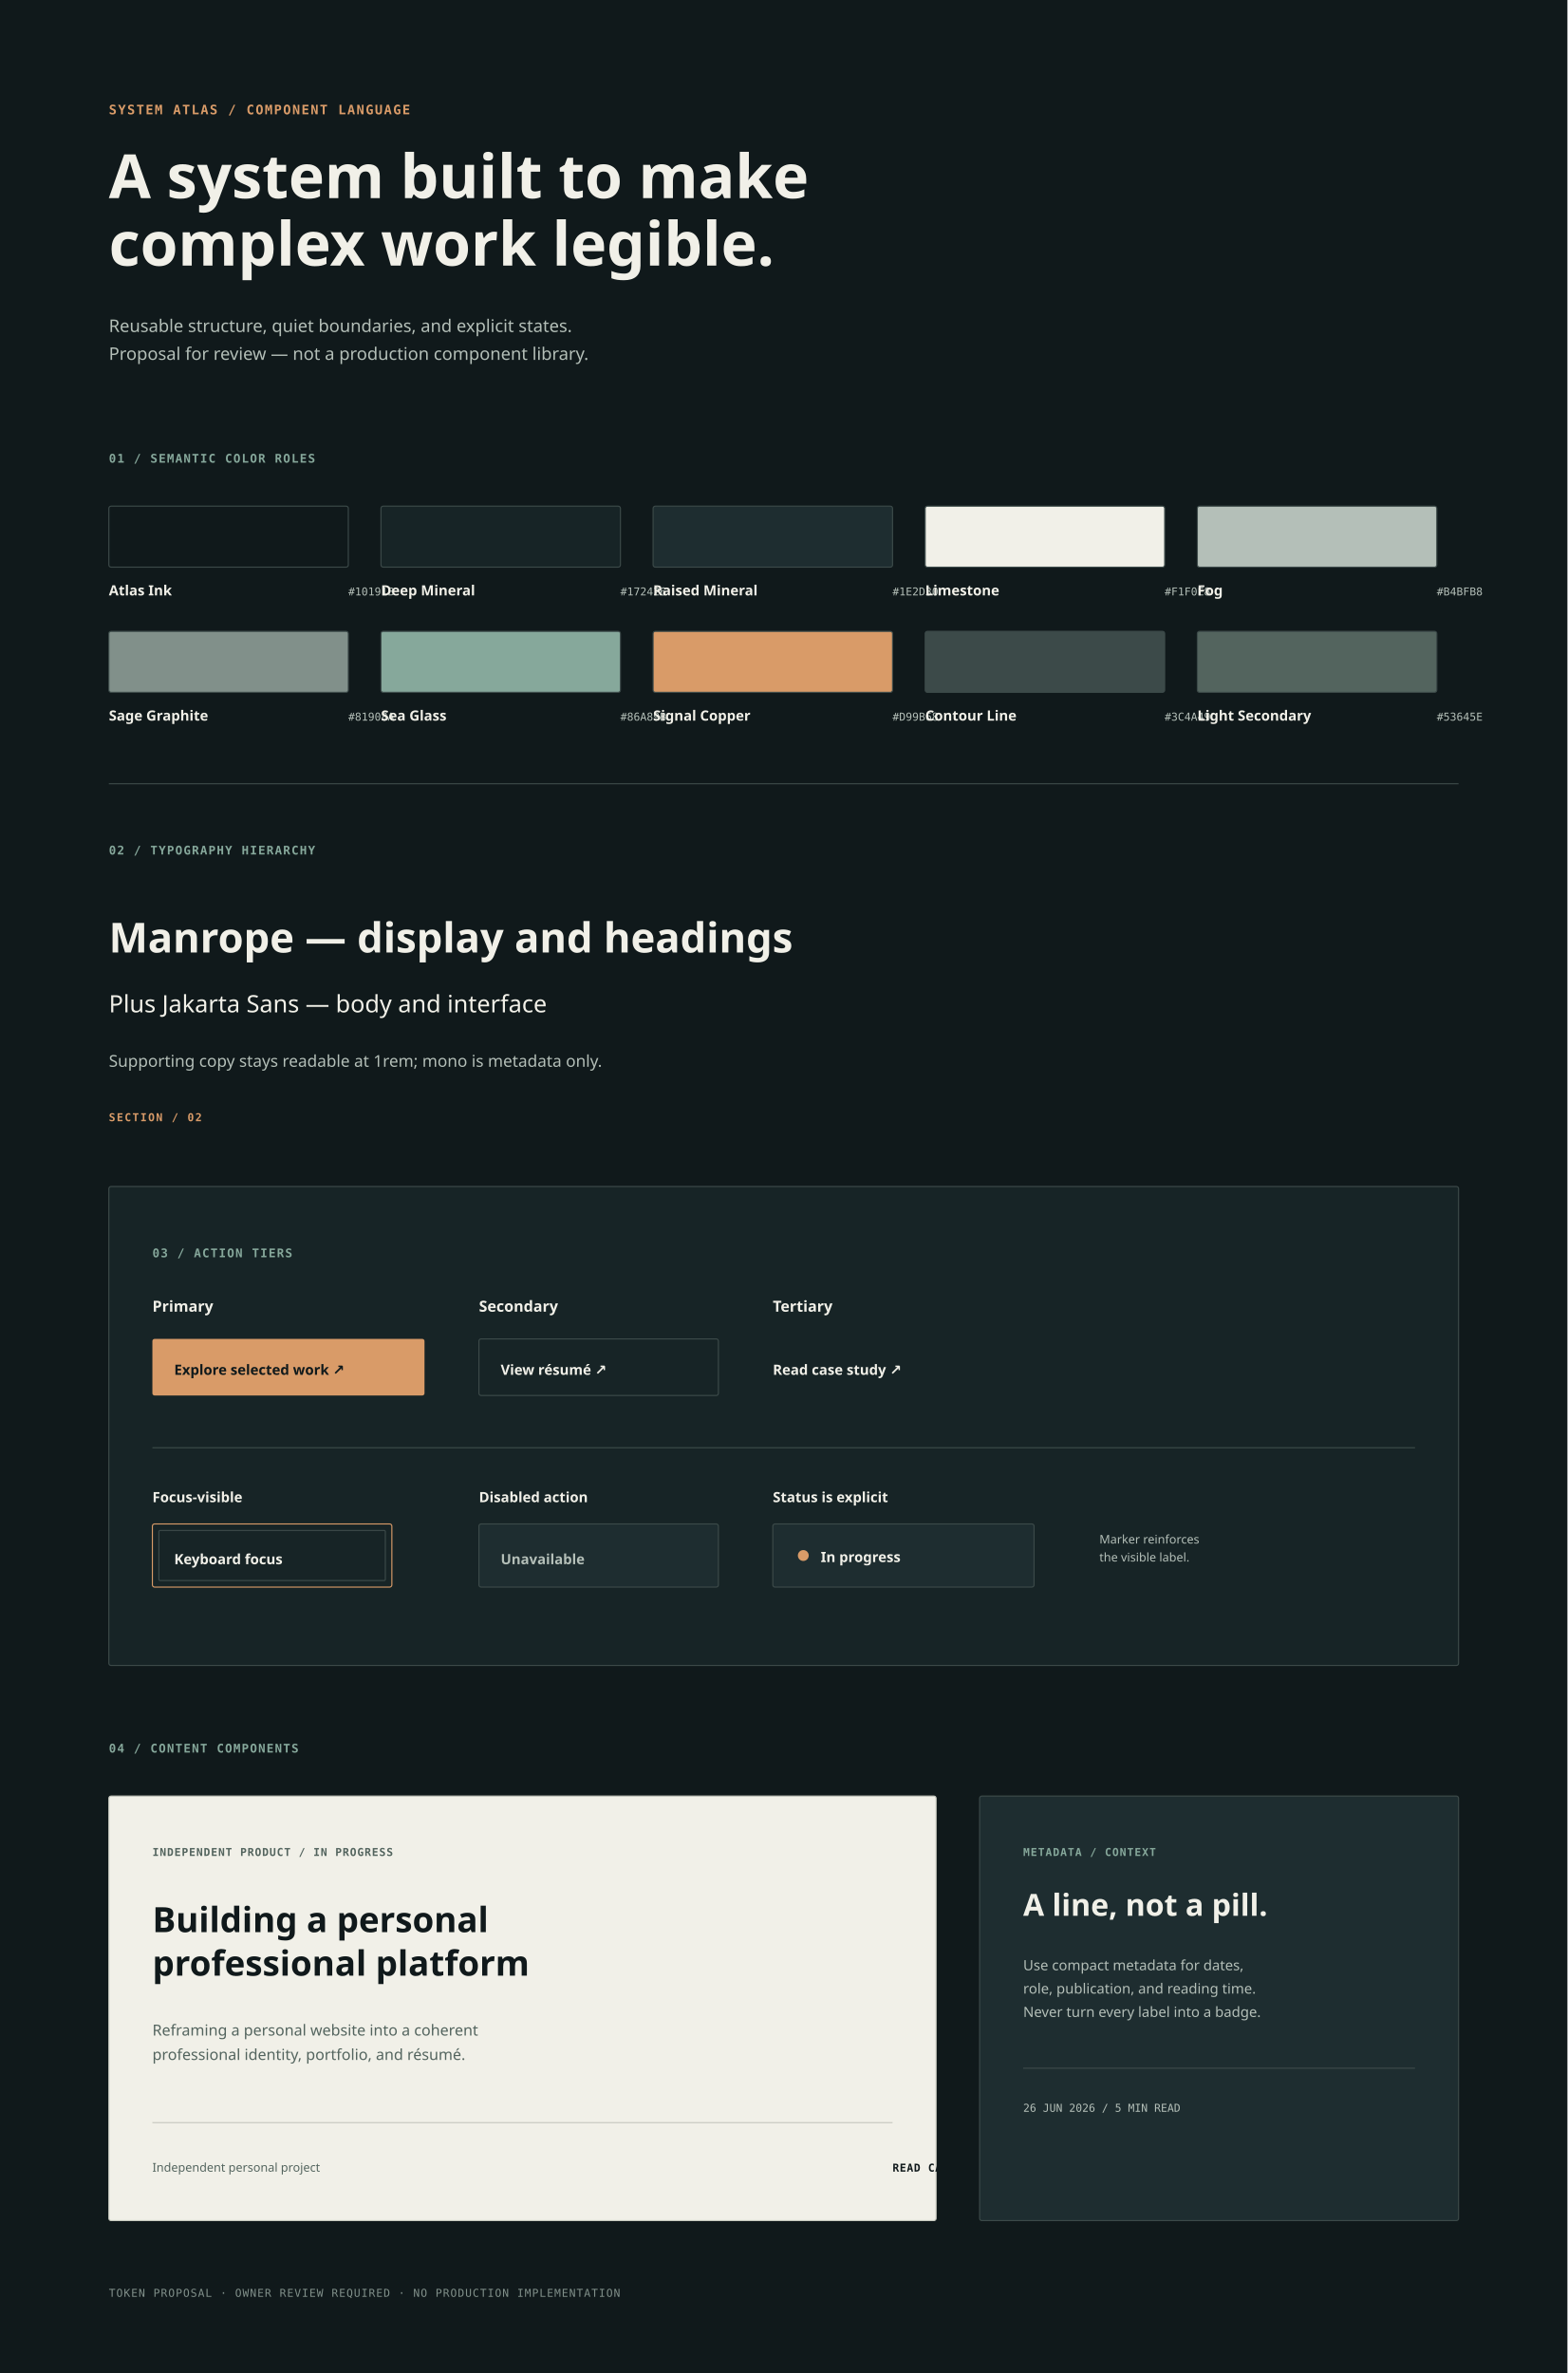
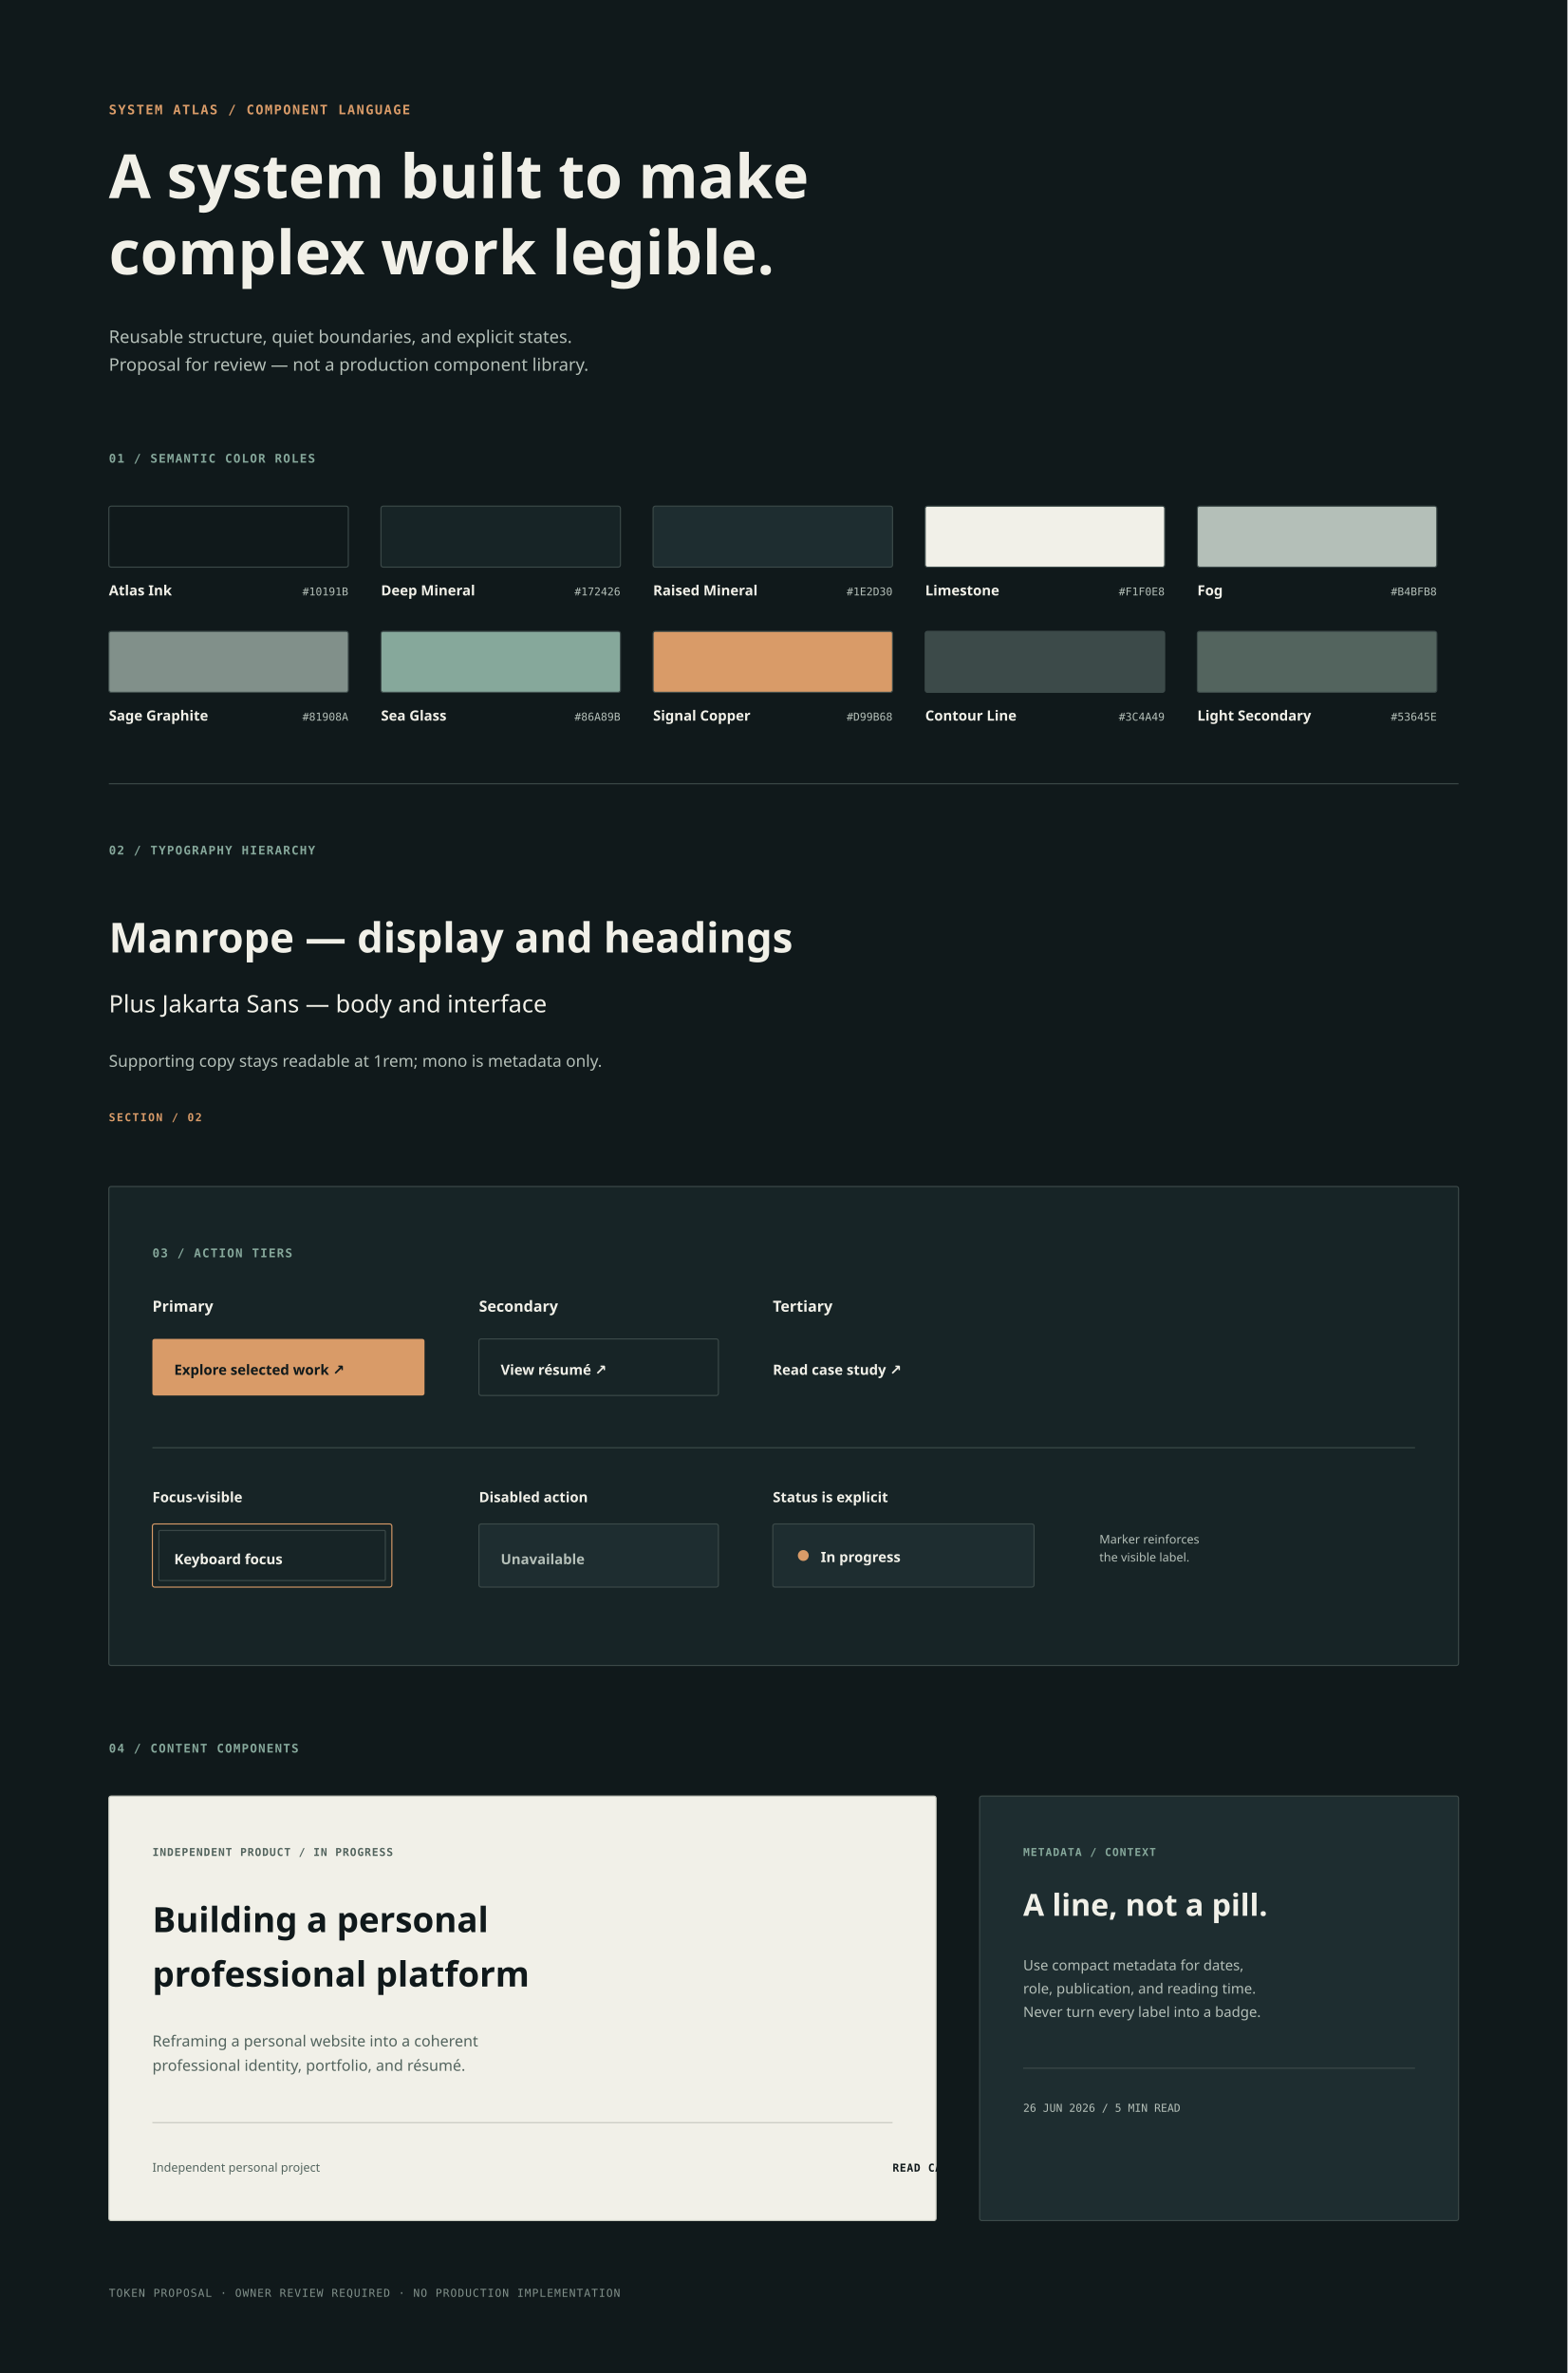
<svg xmlns="http://www.w3.org/2000/svg" width="1440" height="2180" viewBox="0 0 1440 2180" role="img" aria-labelledby="title desc">
  <rect x="0" y="0" width="1440" height="2180" rx="0" fill="#10191B" stroke="none" stroke-width="1" />
  <text x="100" y="105" font-family="ui-monospace, monospace" font-size="12" font-weight="600" fill="#D99B68" letter-spacing="1.2">SYSTEM ATLAS / COMPONENT LANGUAGE</text>
  <text x="100" y="182" font-family="Manrope" font-size="56" font-weight="650" fill="#F1F0E8">A system built to make</text>
-   <text x="100" y="244" font-family="Manrope" font-size="56" font-weight="650" fill="#F1F0E8">complex work legible.</text>
-   <text x="100" y="305" font-family="Plus Jakarta Sans" font-size="16" font-weight="400" fill="#B4BFB8">
+   <text x="100" y="252" font-family="Manrope" font-size="56" font-weight="650" fill="#F1F0E8">complex work legible.</text>
+   <text x="100" y="315" font-family="Plus Jakarta Sans" font-size="16" font-weight="400" fill="#B4BFB8">
    <tspan x="100" dy="0">Reusable structure, quiet boundaries, and explicit states.</tspan>
    <tspan x="100" dy="25.6">Proposal for review — not a production component library.</tspan>
  </text>
  <text x="100" y="425" font-family="ui-monospace, monospace" font-size="11" font-weight="600" fill="#86A89B" letter-spacing="1">01 / SEMANTIC COLOR ROLES</text>
  <rect x="100" y="465" width="220" height="56" rx="2" fill="#10191B" stroke="#3C4A49" stroke-width="1" />
  <text x="100" y="547" font-family="Plus Jakarta Sans" font-size="13" font-weight="600" fill="#F1F0E8">Atlas Ink</text>
-   <text x="320" y="547" font-family="ui-monospace, monospace" font-size="10" font-weight="500" fill="#B4BFB8">#10191B</text>
+   <text x="320" y="547" font-family="ui-monospace, monospace" font-size="10" font-weight="500" fill="#B4BFB8" text-anchor="end">#10191B</text>
  <rect x="350" y="465" width="220" height="56" rx="2" fill="#172426" stroke="#3C4A49" stroke-width="1" />
  <text x="350" y="547" font-family="Plus Jakarta Sans" font-size="13" font-weight="600" fill="#F1F0E8">Deep Mineral</text>
-   <text x="570" y="547" font-family="ui-monospace, monospace" font-size="10" font-weight="500" fill="#B4BFB8">#172426</text>
+   <text x="570" y="547" font-family="ui-monospace, monospace" font-size="10" font-weight="500" fill="#B4BFB8" text-anchor="end">#172426</text>
  <rect x="600" y="465" width="220" height="56" rx="2" fill="#1E2D30" stroke="#3C4A49" stroke-width="1" />
  <text x="600" y="547" font-family="Plus Jakarta Sans" font-size="13" font-weight="600" fill="#F1F0E8">Raised Mineral</text>
-   <text x="820" y="547" font-family="ui-monospace, monospace" font-size="10" font-weight="500" fill="#B4BFB8">#1E2D30</text>
+   <text x="820" y="547" font-family="ui-monospace, monospace" font-size="10" font-weight="500" fill="#B4BFB8" text-anchor="end">#1E2D30</text>
  <rect x="850" y="465" width="220" height="56" rx="2" fill="#F1F0E8" stroke="#3C4A49" stroke-width="1" />
  <text x="850" y="547" font-family="Plus Jakarta Sans" font-size="13" font-weight="600" fill="#F1F0E8">Limestone</text>
-   <text x="1070" y="547" font-family="ui-monospace, monospace" font-size="10" font-weight="500" fill="#B4BFB8">#F1F0E8</text>
+   <text x="1070" y="547" font-family="ui-monospace, monospace" font-size="10" font-weight="500" fill="#B4BFB8" text-anchor="end">#F1F0E8</text>
  <rect x="1100" y="465" width="220" height="56" rx="2" fill="#B4BFB8" stroke="#3C4A49" stroke-width="1" />
  <text x="1100" y="547" font-family="Plus Jakarta Sans" font-size="13" font-weight="600" fill="#F1F0E8">Fog</text>
-   <text x="1320" y="547" font-family="ui-monospace, monospace" font-size="10" font-weight="500" fill="#B4BFB8">#B4BFB8</text>
+   <text x="1320" y="547" font-family="ui-monospace, monospace" font-size="10" font-weight="500" fill="#B4BFB8" text-anchor="end">#B4BFB8</text>
  <rect x="100" y="580" width="220" height="56" rx="2" fill="#81908A" stroke="#3C4A49" stroke-width="1" />
  <text x="100" y="662" font-family="Plus Jakarta Sans" font-size="13" font-weight="600" fill="#F1F0E8">Sage Graphite</text>
-   <text x="320" y="662" font-family="ui-monospace, monospace" font-size="10" font-weight="500" fill="#B4BFB8">#81908A</text>
+   <text x="320" y="662" font-family="ui-monospace, monospace" font-size="10" font-weight="500" fill="#B4BFB8" text-anchor="end">#81908A</text>
  <rect x="350" y="580" width="220" height="56" rx="2" fill="#86A89B" stroke="#3C4A49" stroke-width="1" />
  <text x="350" y="662" font-family="Plus Jakarta Sans" font-size="13" font-weight="600" fill="#F1F0E8">Sea Glass</text>
-   <text x="570" y="662" font-family="ui-monospace, monospace" font-size="10" font-weight="500" fill="#B4BFB8">#86A89B</text>
+   <text x="570" y="662" font-family="ui-monospace, monospace" font-size="10" font-weight="500" fill="#B4BFB8" text-anchor="end">#86A89B</text>
  <rect x="600" y="580" width="220" height="56" rx="2" fill="#D99B68" stroke="#3C4A49" stroke-width="1" />
  <text x="600" y="662" font-family="Plus Jakarta Sans" font-size="13" font-weight="600" fill="#F1F0E8">Signal Copper</text>
-   <text x="820" y="662" font-family="ui-monospace, monospace" font-size="10" font-weight="500" fill="#B4BFB8">#D99B68</text>
+   <text x="820" y="662" font-family="ui-monospace, monospace" font-size="10" font-weight="500" fill="#B4BFB8" text-anchor="end">#D99B68</text>
  <rect x="850" y="580" width="220" height="56" rx="2" fill="#3C4A49" stroke="#3C4A49" stroke-width="1" />
  <text x="850" y="662" font-family="Plus Jakarta Sans" font-size="13" font-weight="600" fill="#F1F0E8">Contour Line</text>
-   <text x="1070" y="662" font-family="ui-monospace, monospace" font-size="10" font-weight="500" fill="#B4BFB8">#3C4A49</text>
+   <text x="1070" y="662" font-family="ui-monospace, monospace" font-size="10" font-weight="500" fill="#B4BFB8" text-anchor="end">#3C4A49</text>
  <rect x="1100" y="580" width="220" height="56" rx="2" fill="#53645E" stroke="#3C4A49" stroke-width="1" />
  <text x="1100" y="662" font-family="Plus Jakarta Sans" font-size="13" font-weight="600" fill="#F1F0E8">Light Secondary</text>
-   <text x="1320" y="662" font-family="ui-monospace, monospace" font-size="10" font-weight="500" fill="#B4BFB8">#53645E</text>
+   <text x="1320" y="662" font-family="ui-monospace, monospace" font-size="10" font-weight="500" fill="#B4BFB8" text-anchor="end">#53645E</text>
  <line x1="100" y1="720" x2="1340" y2="720" stroke="#3C4A49" stroke-width="1" />
  <text x="100" y="785" font-family="ui-monospace, monospace" font-size="11" font-weight="600" fill="#86A89B" letter-spacing="1">02 / TYPOGRAPHY HIERARCHY</text>
  <text x="100" y="875" font-family="Manrope" font-size="38" font-weight="600" fill="#F1F0E8">Manrope — display and headings</text>
  <text x="100" y="930" font-family="Plus Jakarta Sans" font-size="22" font-weight="500" fill="#F1F0E8">Plus Jakarta Sans — body and interface</text>
  <text x="100" y="980" font-family="Plus Jakarta Sans" font-size="15" font-weight="400" fill="#B4BFB8">Supporting copy stays readable at 1rem; mono is metadata only.</text>
  <text x="100" y="1030" font-family="ui-monospace, monospace" font-size="10" font-weight="600" fill="#D99B68" letter-spacing="1.2">SECTION / 02</text>
  <rect x="100" y="1090" width="1240" height="440" rx="2" fill="#172426" stroke="#3C4A49" stroke-width="1" />
  <text x="140" y="1155" font-family="ui-monospace, monospace" font-size="11" font-weight="600" fill="#86A89B" letter-spacing="1">03 / ACTION TIERS</text>
  <text x="140" y="1205" font-family="Plus Jakarta Sans" font-size="14" font-weight="600" fill="#F1F0E8">Primary</text>
  <rect x="140" y="1230" width="250" height="52" rx="2" fill="#D99B68" stroke="none" stroke-width="1" />
  <text x="160" y="1263" font-family="Plus Jakarta Sans" font-size="13" font-weight="700" fill="#10191B">Explore selected work ↗</text>
  <text x="440" y="1205" font-family="Plus Jakarta Sans" font-size="14" font-weight="600" fill="#F1F0E8">Secondary</text>
  <rect x="440" y="1230" width="220" height="52" rx="2" fill="none" stroke="#3C4A49" stroke-width="1" />
  <text x="460" y="1263" font-family="Plus Jakarta Sans" font-size="13" font-weight="600" fill="#F1F0E8">View résumé ↗</text>
  <text x="710" y="1205" font-family="Plus Jakarta Sans" font-size="14" font-weight="600" fill="#F1F0E8">Tertiary</text>
  <text x="710" y="1263" font-family="Plus Jakarta Sans" font-size="13" font-weight="600" fill="#F1F0E8">Read case study ↗</text>
  <line x1="140" y1="1330" x2="1300" y2="1330" stroke="#3C4A49" stroke-width="1" />
  <text x="140" y="1380" font-family="Plus Jakarta Sans" font-size="13" font-weight="600" fill="#F1F0E8">Focus-visible</text>
  <rect x="140" y="1400" width="220" height="58" rx="2" fill="none" stroke="#D99B68" stroke-width="1" />
  <rect x="146" y="1406" width="208" height="46" rx="1" fill="none" stroke="#3C4A49" stroke-width="1" />
  <text x="160" y="1437" font-family="Plus Jakarta Sans" font-size="13" font-weight="600" fill="#F1F0E8">Keyboard focus</text>
  <text x="440" y="1380" font-family="Plus Jakarta Sans" font-size="13" font-weight="600" fill="#F1F0E8">Disabled action</text>
  <rect x="440" y="1400" width="220" height="58" rx="2" fill="#1E2D30" stroke="#3C4A49" stroke-width="1" />
  <text x="460" y="1437" font-family="Plus Jakarta Sans" font-size="13" font-weight="600" fill="#B4BFB8">Unavailable</text>
  <text x="710" y="1380" font-family="Plus Jakarta Sans" font-size="13" font-weight="600" fill="#F1F0E8">Status is explicit</text>
  <rect x="710" y="1400" width="240" height="58" rx="2" fill="#1E2D30" stroke="#3C4A49" stroke-width="1" />
  <circle cx="738" cy="1429" r="5" fill="#D99B68" />
  <text x="754" y="1435" font-family="Plus Jakarta Sans" font-size="13" font-weight="600" fill="#F1F0E8">In progress</text>
  <text x="1010" y="1418" font-family="Plus Jakarta Sans" font-size="11" font-weight="400" fill="#B4BFB8">
    <tspan x="1010" dy="0">Marker reinforces</tspan>
    <tspan x="1010" dy="16.5">the visible label.</tspan>
  </text>
  <text x="100" y="1610" font-family="ui-monospace, monospace" font-size="11" font-weight="600" fill="#86A89B" letter-spacing="1">04 / CONTENT COMPONENTS</text>
  <rect x="100" y="1650" width="760" height="390" rx="2" fill="#F1F0E8" stroke="#C6C8BE" stroke-width="1" />
  <text x="140" y="1705" font-family="ui-monospace, monospace" font-size="10" font-weight="600" fill="#53645E" letter-spacing="0.7">INDEPENDENT PRODUCT / IN PROGRESS</text>
  <text x="140" y="1775" font-family="Manrope" font-size="32" font-weight="600" fill="#10191B">Building a personal</text>
-   <text x="140" y="1815" font-family="Manrope" font-size="32" font-weight="600" fill="#10191B">professional platform</text>
-   <text x="140" y="1870" font-family="Plus Jakarta Sans" font-size="14" font-weight="400" fill="#53645E">
+   <text x="140" y="1825" font-family="Manrope" font-size="32" font-weight="600" fill="#10191B">professional platform</text>
+   <text x="140" y="1880" font-family="Plus Jakarta Sans" font-size="14" font-weight="400" fill="#53645E">
    <tspan x="140" dy="0">Reframing a personal website into a coherent</tspan>
    <tspan x="140" dy="22.4">professional identity, portfolio, and résumé.</tspan>
  </text>
  <line x1="140" y1="1950" x2="820" y2="1950" stroke="#C6C8BE" stroke-width="1" />
  <text x="140" y="1995" font-family="Plus Jakarta Sans" font-size="11" font-weight="400" fill="#53645E">Independent personal project</text>
  <text x="820" y="1995" font-family="ui-monospace, monospace" font-size="10" font-weight="600" fill="#10191B" letter-spacing="0.5">READ CASE STUDY ↗</text>
  <rect x="900" y="1650" width="440" height="390" rx="2" fill="#1E2D30" stroke="#3C4A49" stroke-width="1" />
  <text x="940" y="1705" font-family="ui-monospace, monospace" font-size="10" font-weight="600" fill="#86A89B" letter-spacing="0.8">METADATA / CONTEXT</text>
  <text x="940" y="1760" font-family="Manrope" font-size="28" font-weight="600" fill="#F1F0E8">A line, not a pill.</text>
  <text x="940" y="1810" font-family="Plus Jakarta Sans" font-size="13" font-weight="400" fill="#B4BFB8">
    <tspan x="940" dy="0">Use compact metadata for dates,</tspan>
    <tspan x="940" dy="21.45">role, publication, and reading time.</tspan>
    <tspan x="940" dy="21.45">Never turn every label into a badge.</tspan>
  </text>
  <line x1="940" y1="1900" x2="1300" y2="1900" stroke="#3C4A49" stroke-width="1" />
  <text x="940" y="1940" font-family="ui-monospace, monospace" font-size="10" font-weight="500" fill="#B4BFB8">26 JUN 2026  /  5 MIN READ</text>
  <text x="100" y="2110" font-family="ui-monospace, monospace" font-size="10" font-weight="500" fill="#81908A" letter-spacing="0.8">TOKEN PROPOSAL · OWNER REVIEW REQUIRED · NO PRODUCTION IMPLEMENTATION</text>
</svg>
